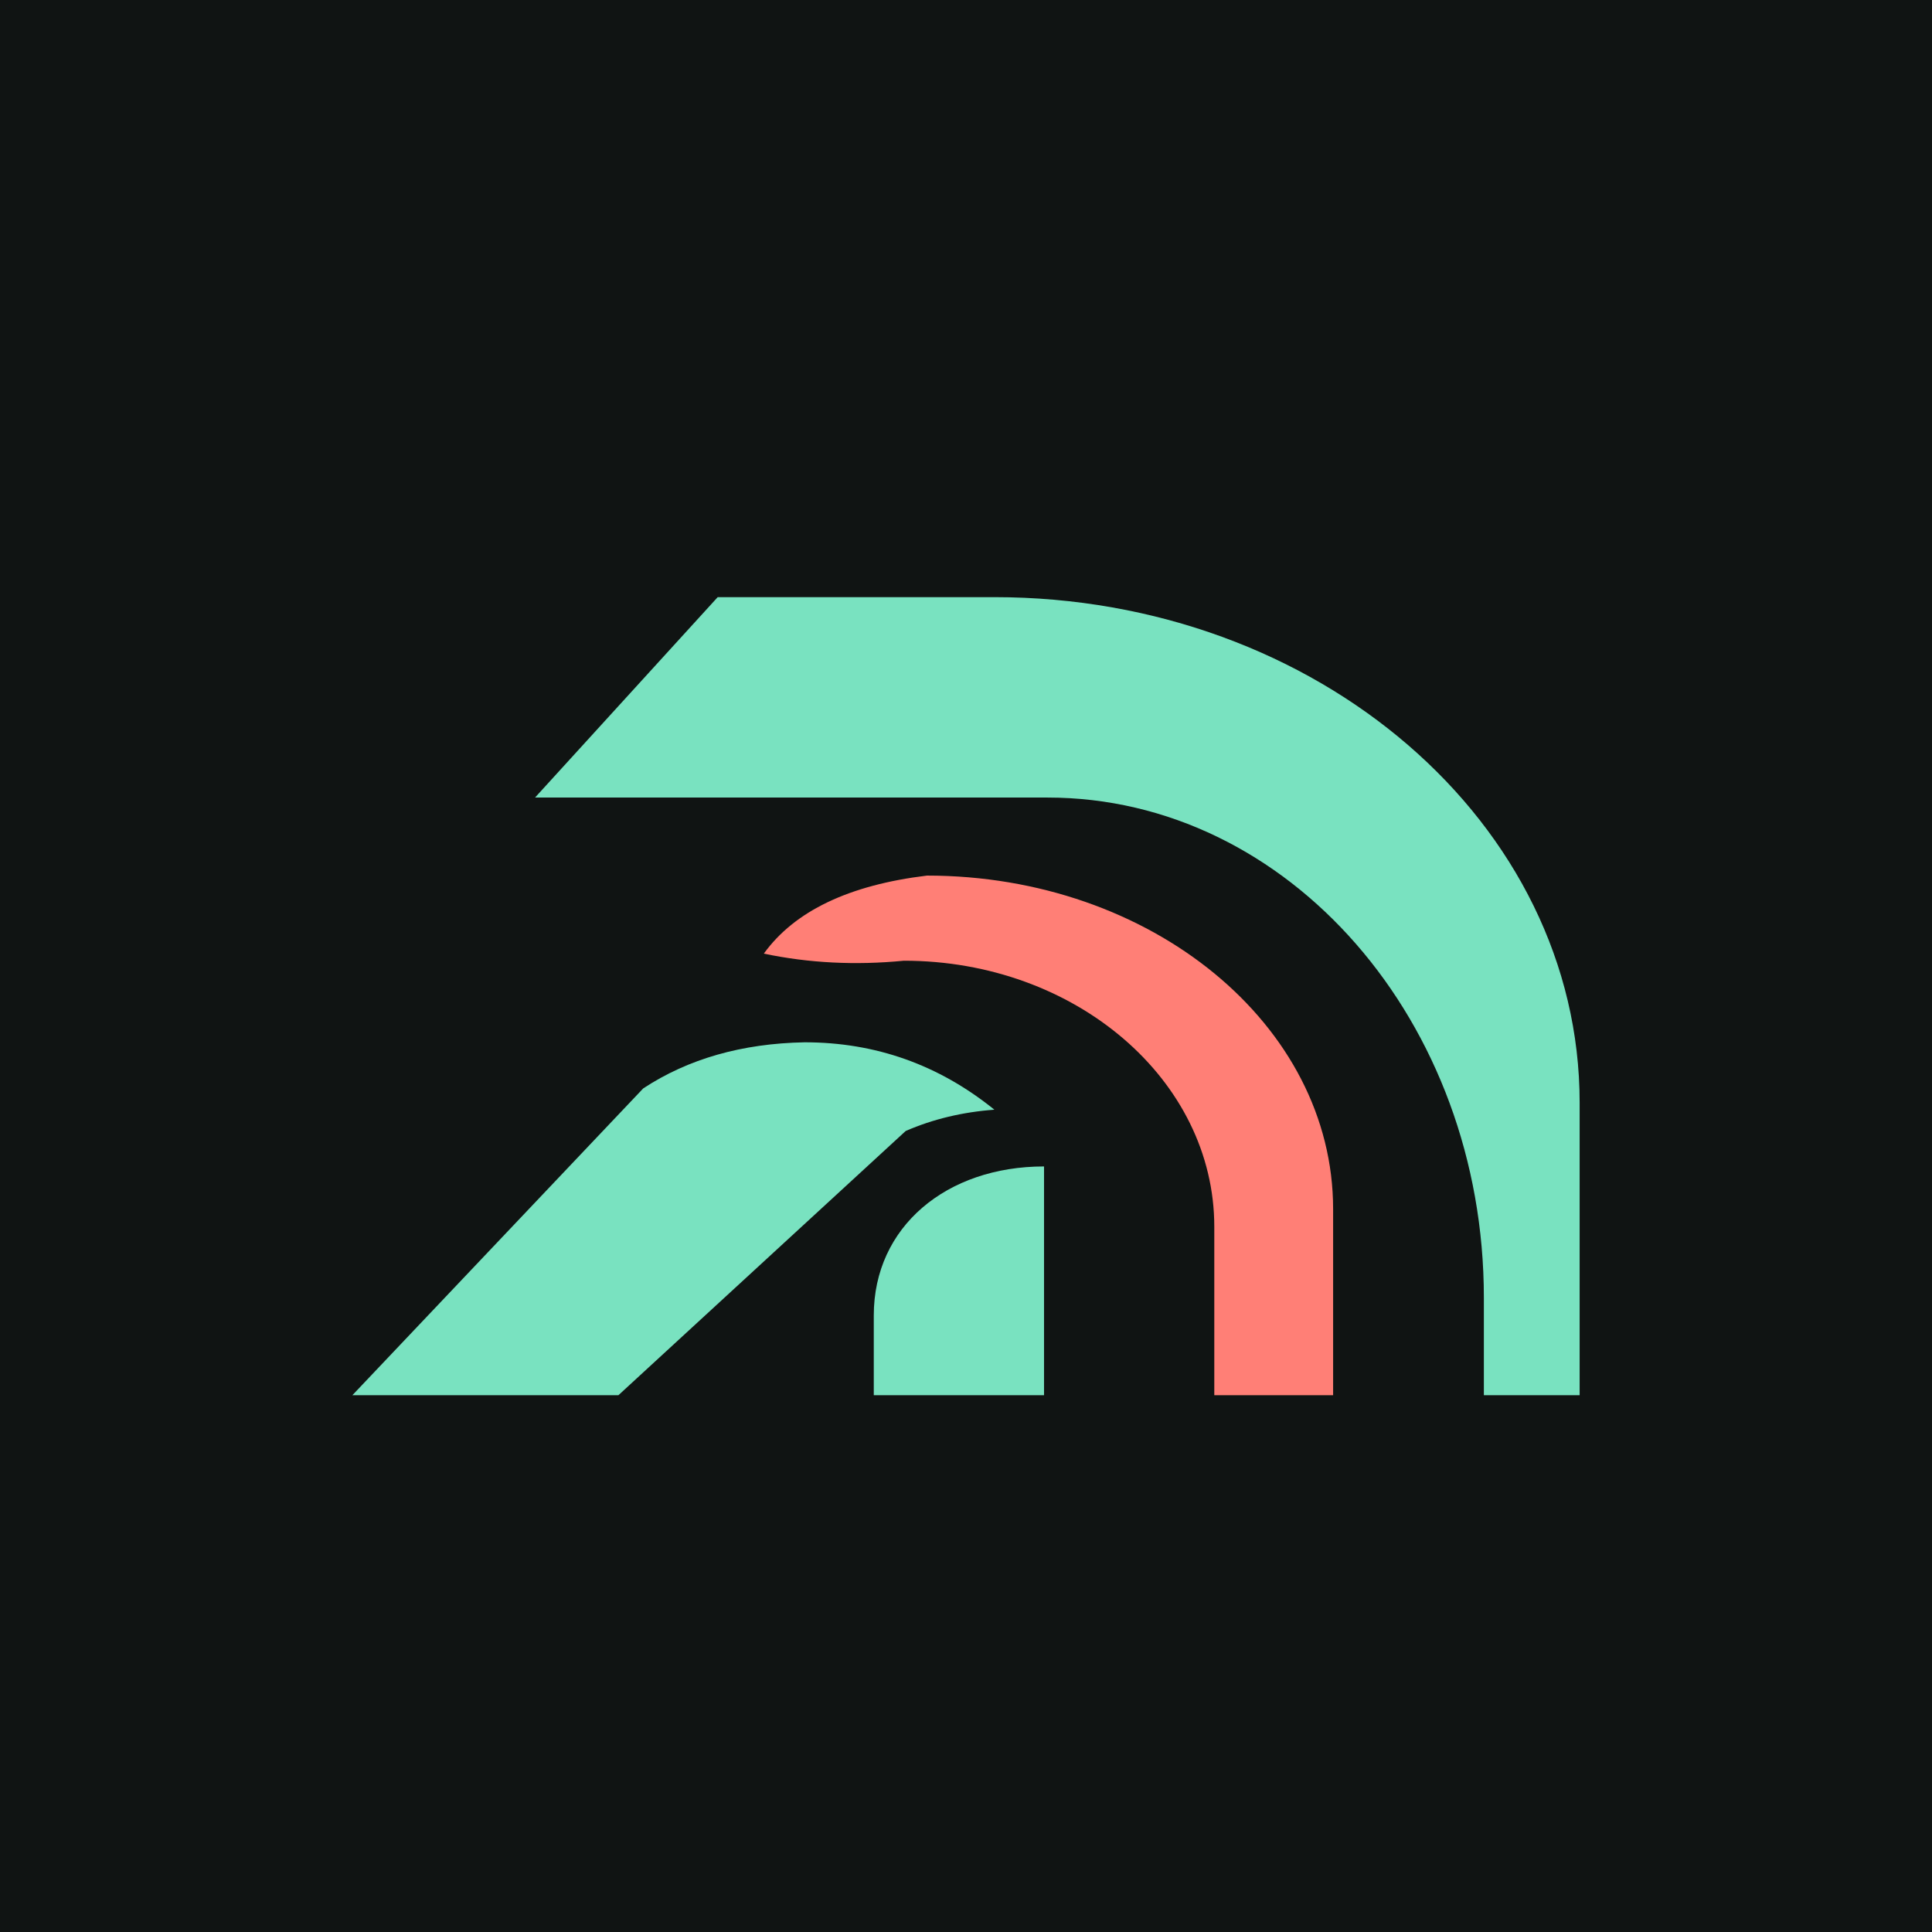
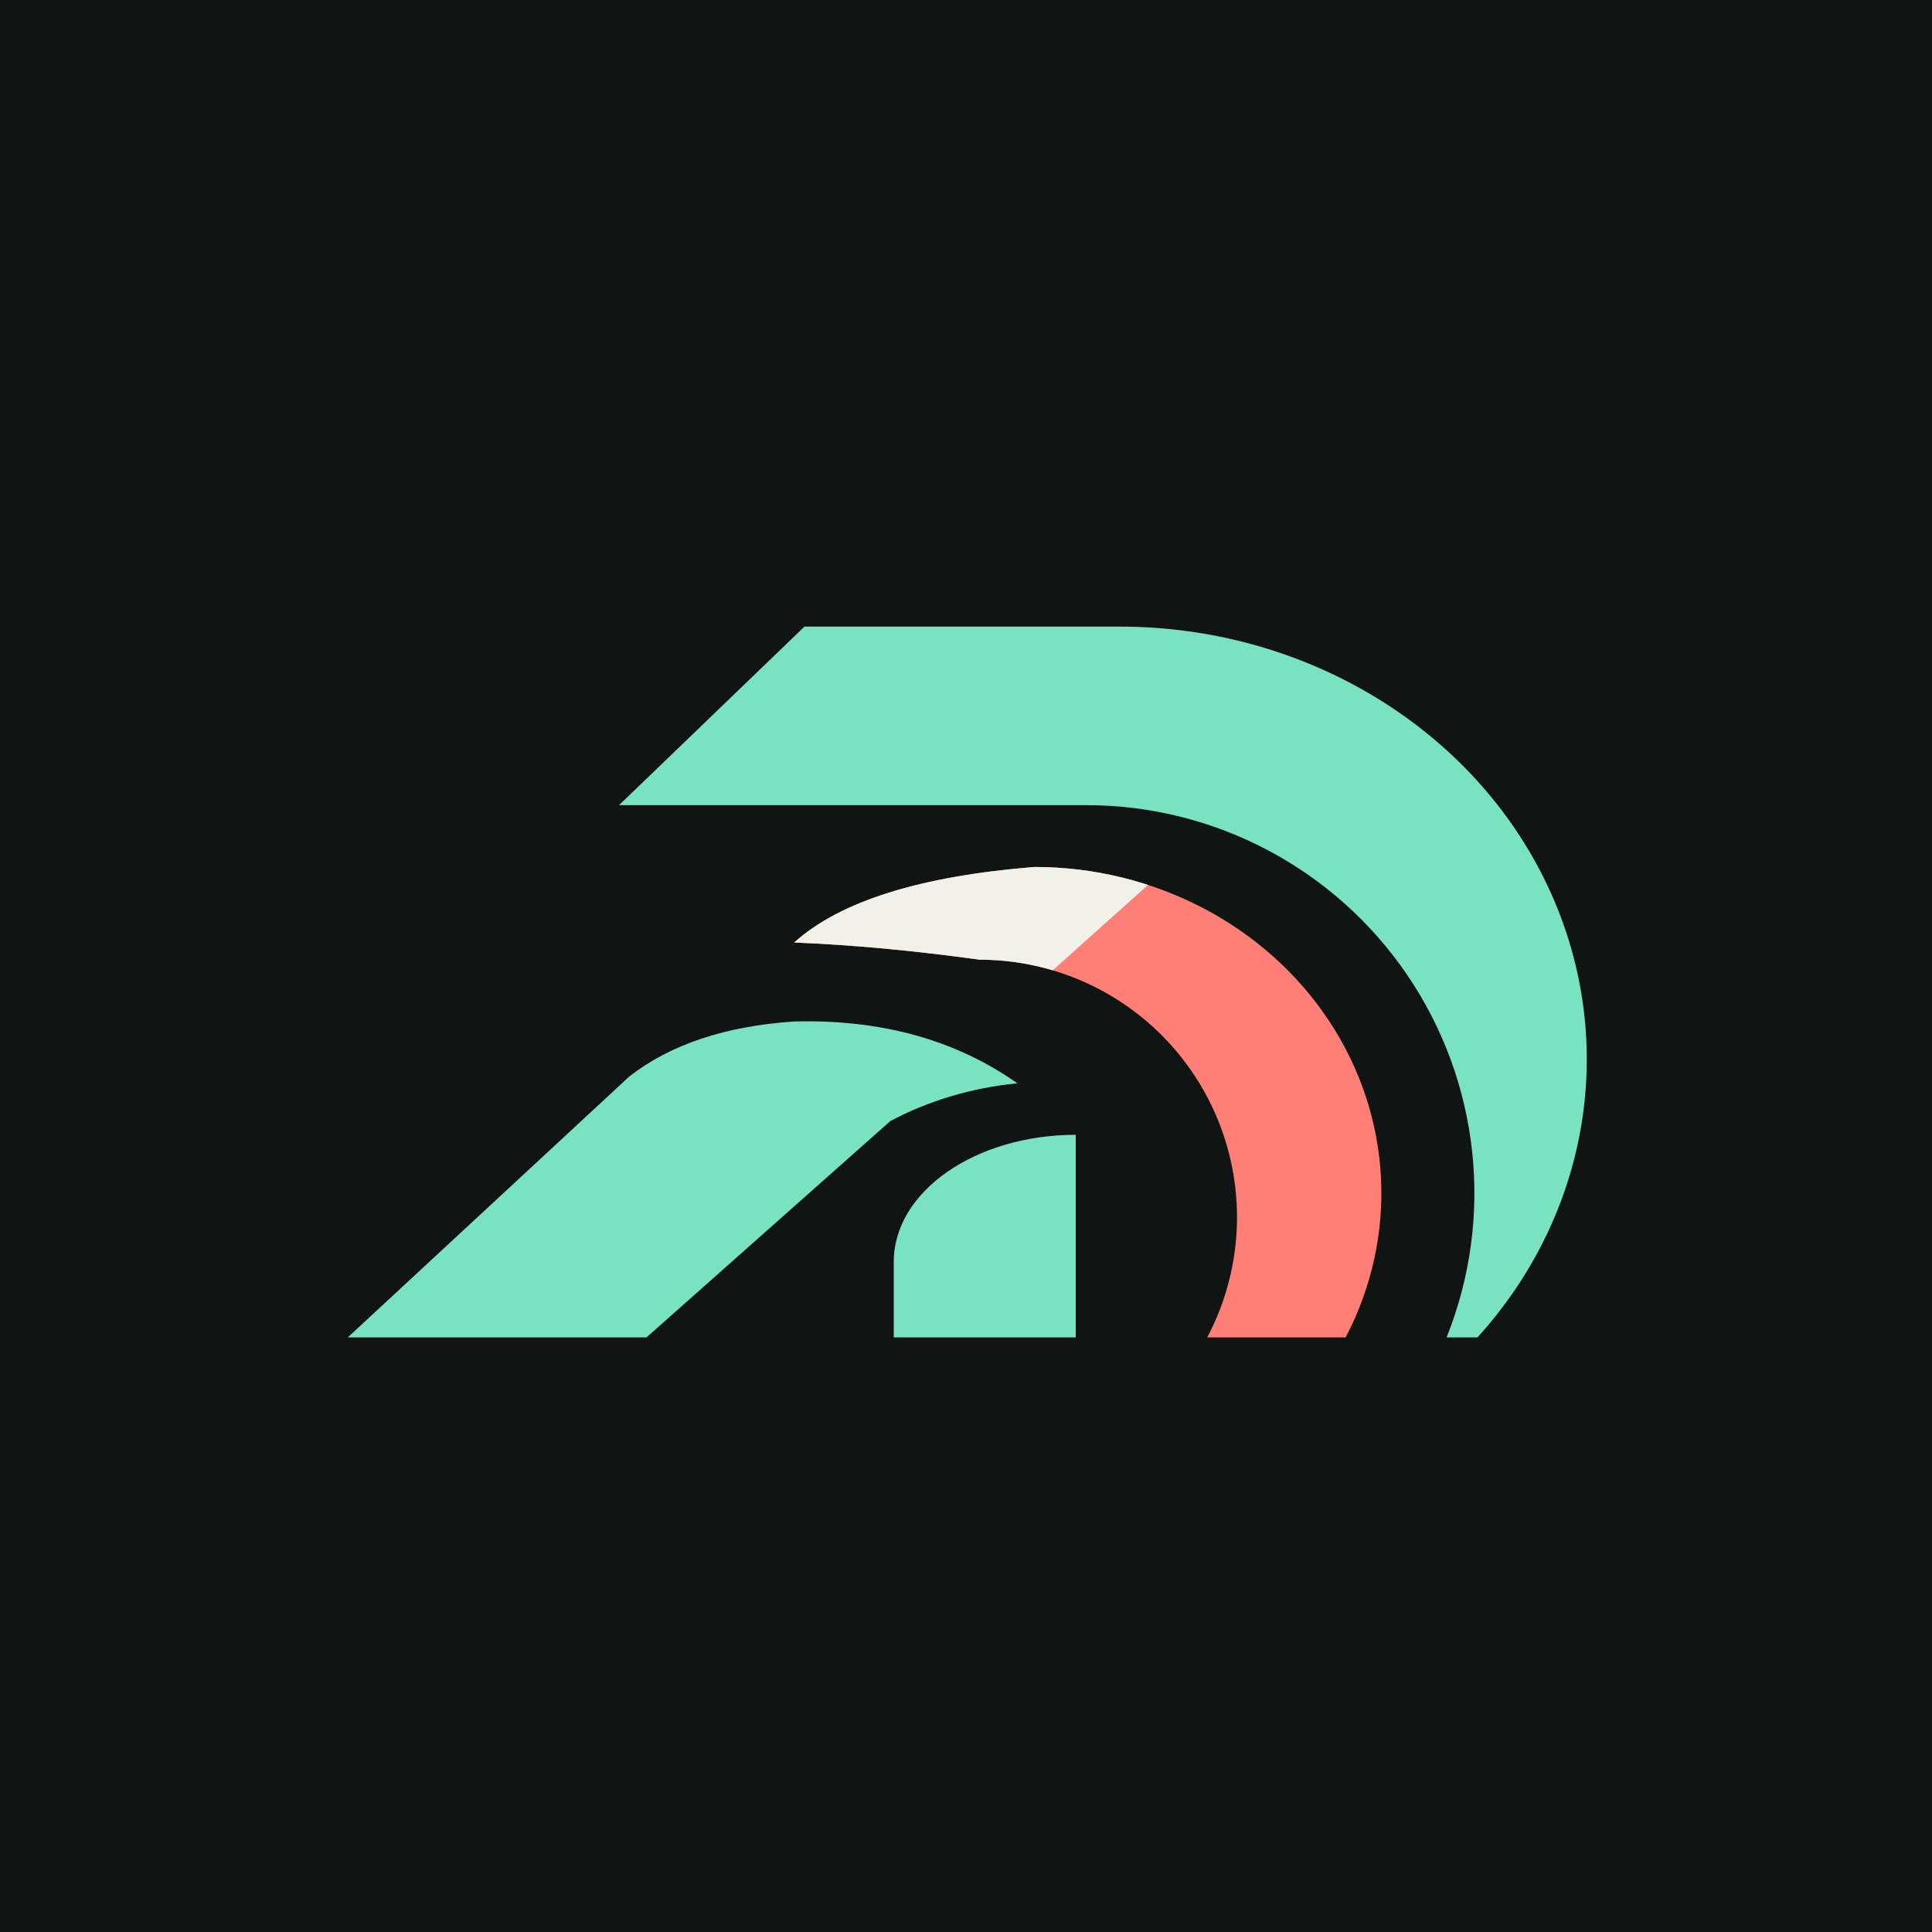
<svg xmlns="http://www.w3.org/2000/svg" viewBox="0 0 1024 1024" width="1024" height="1024">
  <rect width="1024" height="1024" fill="#101413" />
-   <g transform="translate(512 528) scale(0.94) translate(-346 -225)">
-     <path fill="#79E2C0" d="M103 113L206 0 362 0A330 285 0 0 1 692 285L692 450 638 450 638 395A282 246 90 0 0 392 113Z" />
-     <path fill="#FF7F76" d="M232 201Q258 165 324 157A229 188 0 0 1 553 345L553 450 486 450 486 355A175 150 0 0 0 311 205Q270 209 232 201Z" />
-     <path fill="#79E2C0" d="M294 450L294 405C294 355 335 321 390 321L390 450Z" />
-     <path fill="#79E2C0" d="M0 450L150 450 312 301Q335 291 362 289 315 251 255 251 202 252 164 277Z" />
+   <g transform="translate(184.32 332.11) scale(1.82)">
+     <defs>
+       <clipPath id="radar-head">
+         <path d="M0 0 H317 L86 207 H0 Z" />
+       </clipPath>
+     </defs>
+     <path fill="#79E2C0" d="M133 0 L225 0 A136 126 0 0 1 329 207 L320 207 A113 113 0 0 0 215 52 L79 52 Z" />
+     <path fill="#FF7F76" d="M130 92 Q150 74 200 70 A101 95 0 0 1 290.6 207 L250.3 207 A75 75 0 0 0 184 97 Q155 93 130 92 Z" />
+     <path fill="#F1F0E9" clip-path="url(#radar-head)" d="M130 92 Q150 74 200 70 A101 95 0 0 1 290.6 207 L250.3 207 A75 75 0 0 0 184 97 Q155 93 130 92 Z" />
+     <path fill="#79E2C0" d="M159 207 L159 185 A53 37 0 0 1 212 148 L212 207 Z" />
+     <path fill="#79E2C0" d="M0 207 L87 207 L158 144 Q175 135 195 133 Q168 114 130 115 Q100 117 82 131 Z" />
  </g>
</svg>
